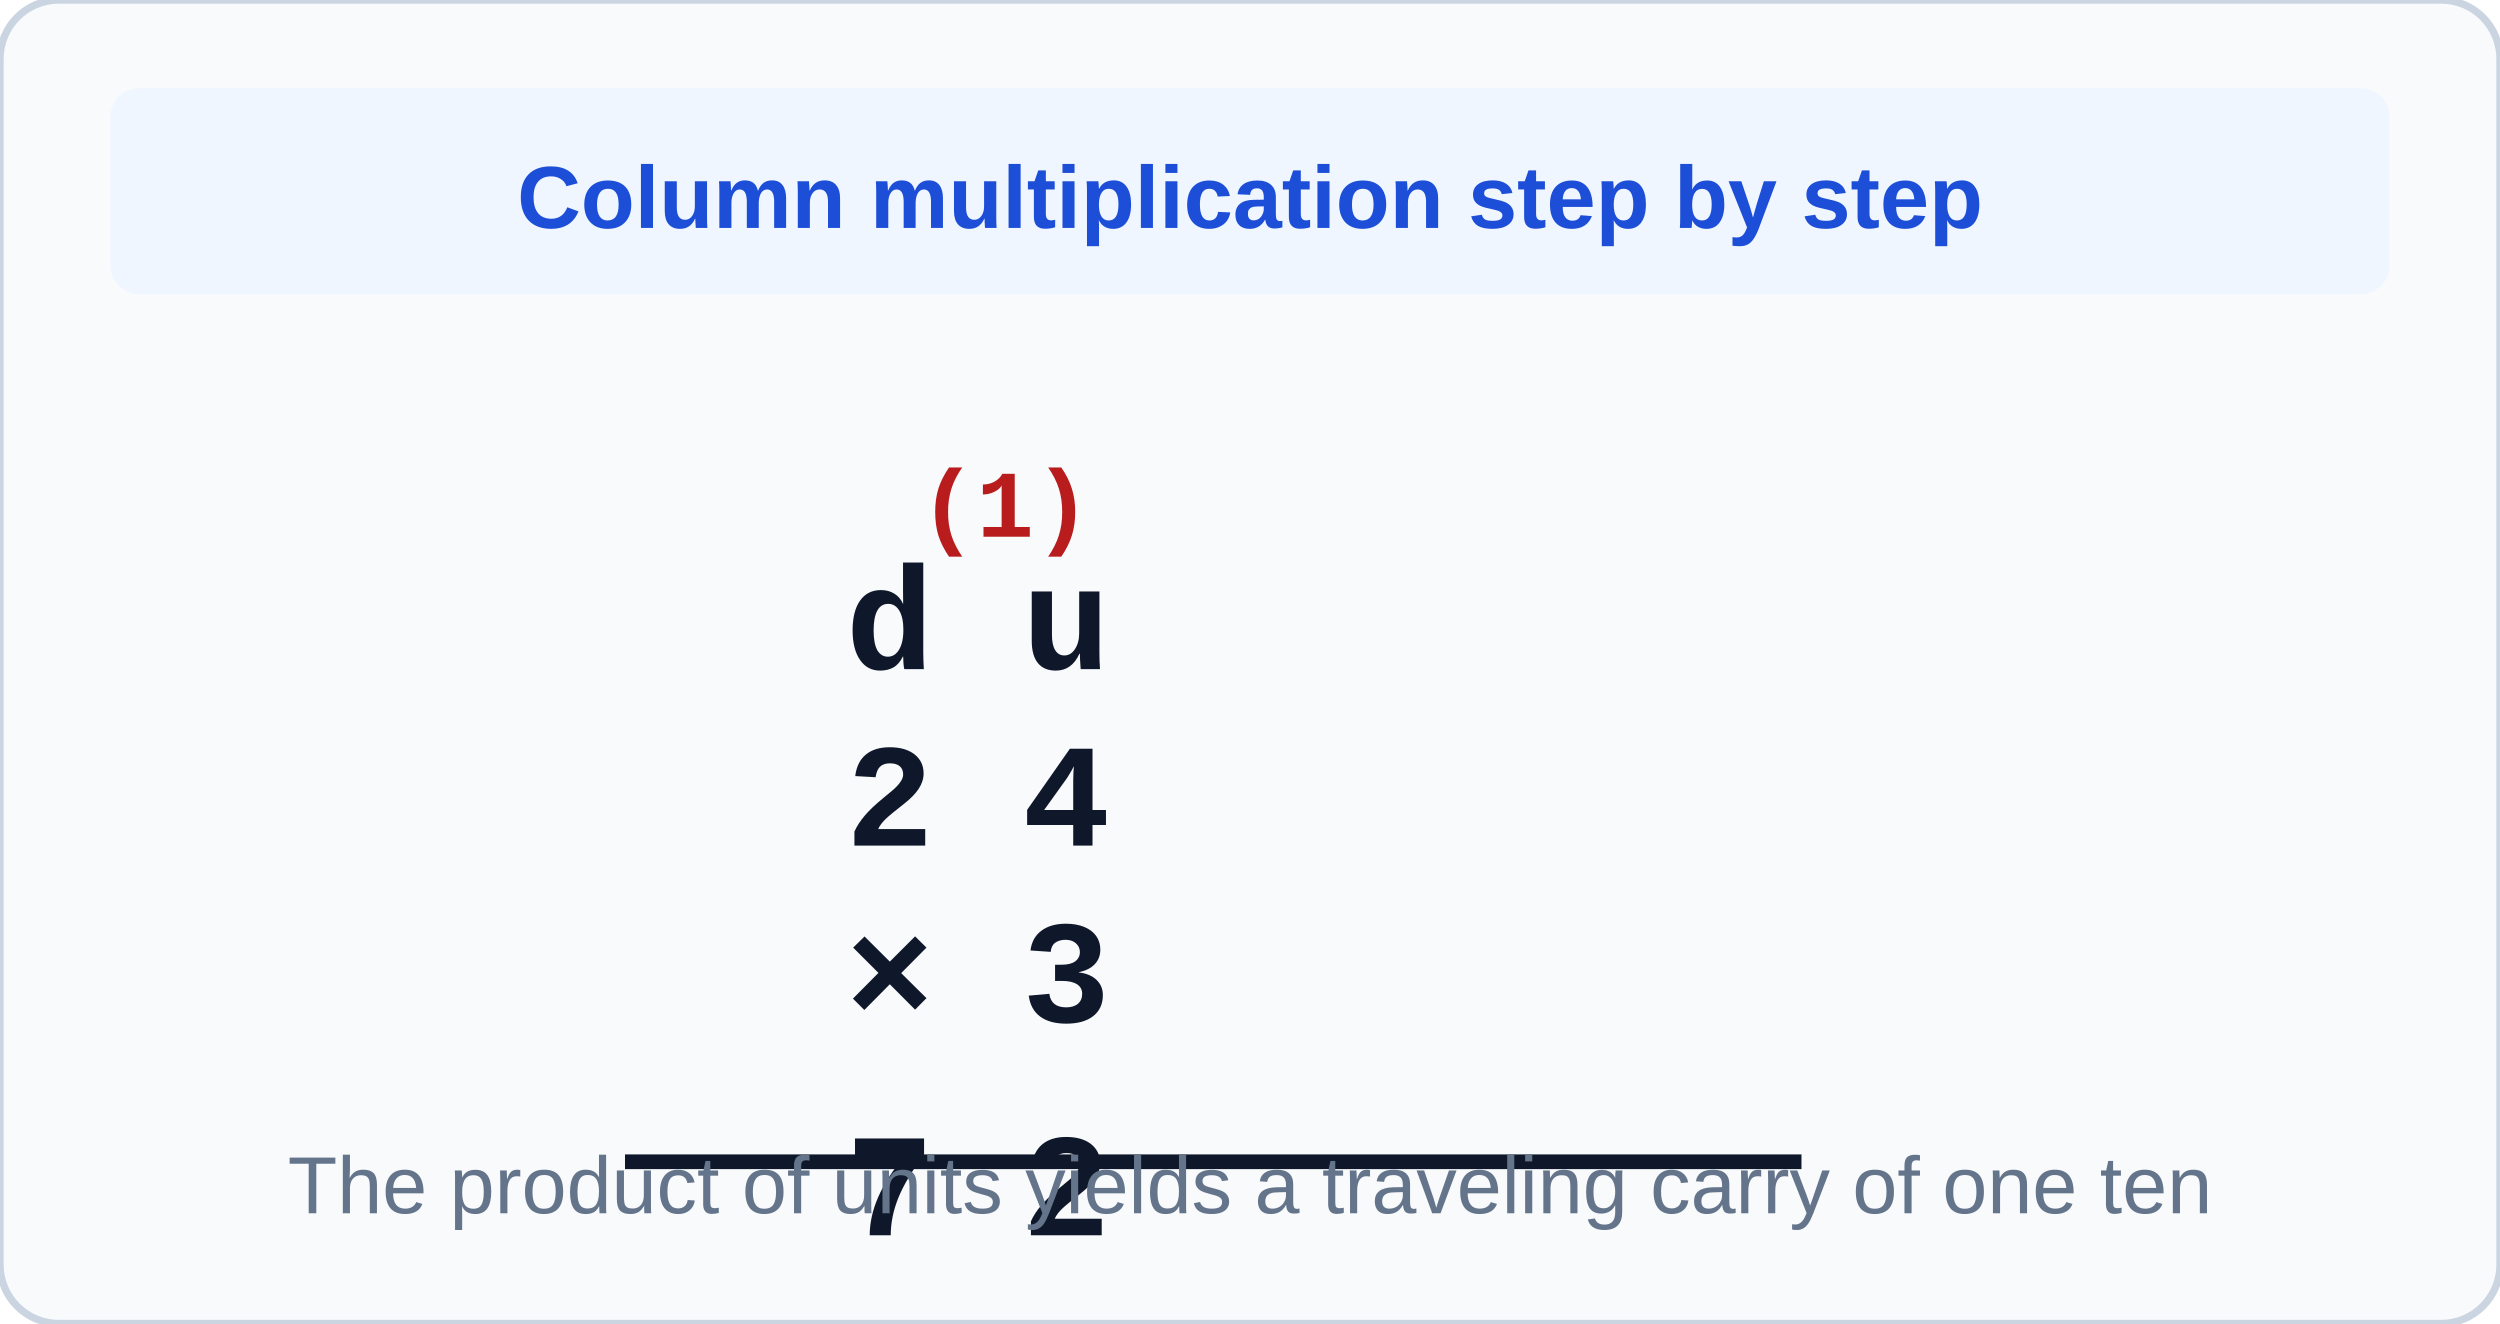
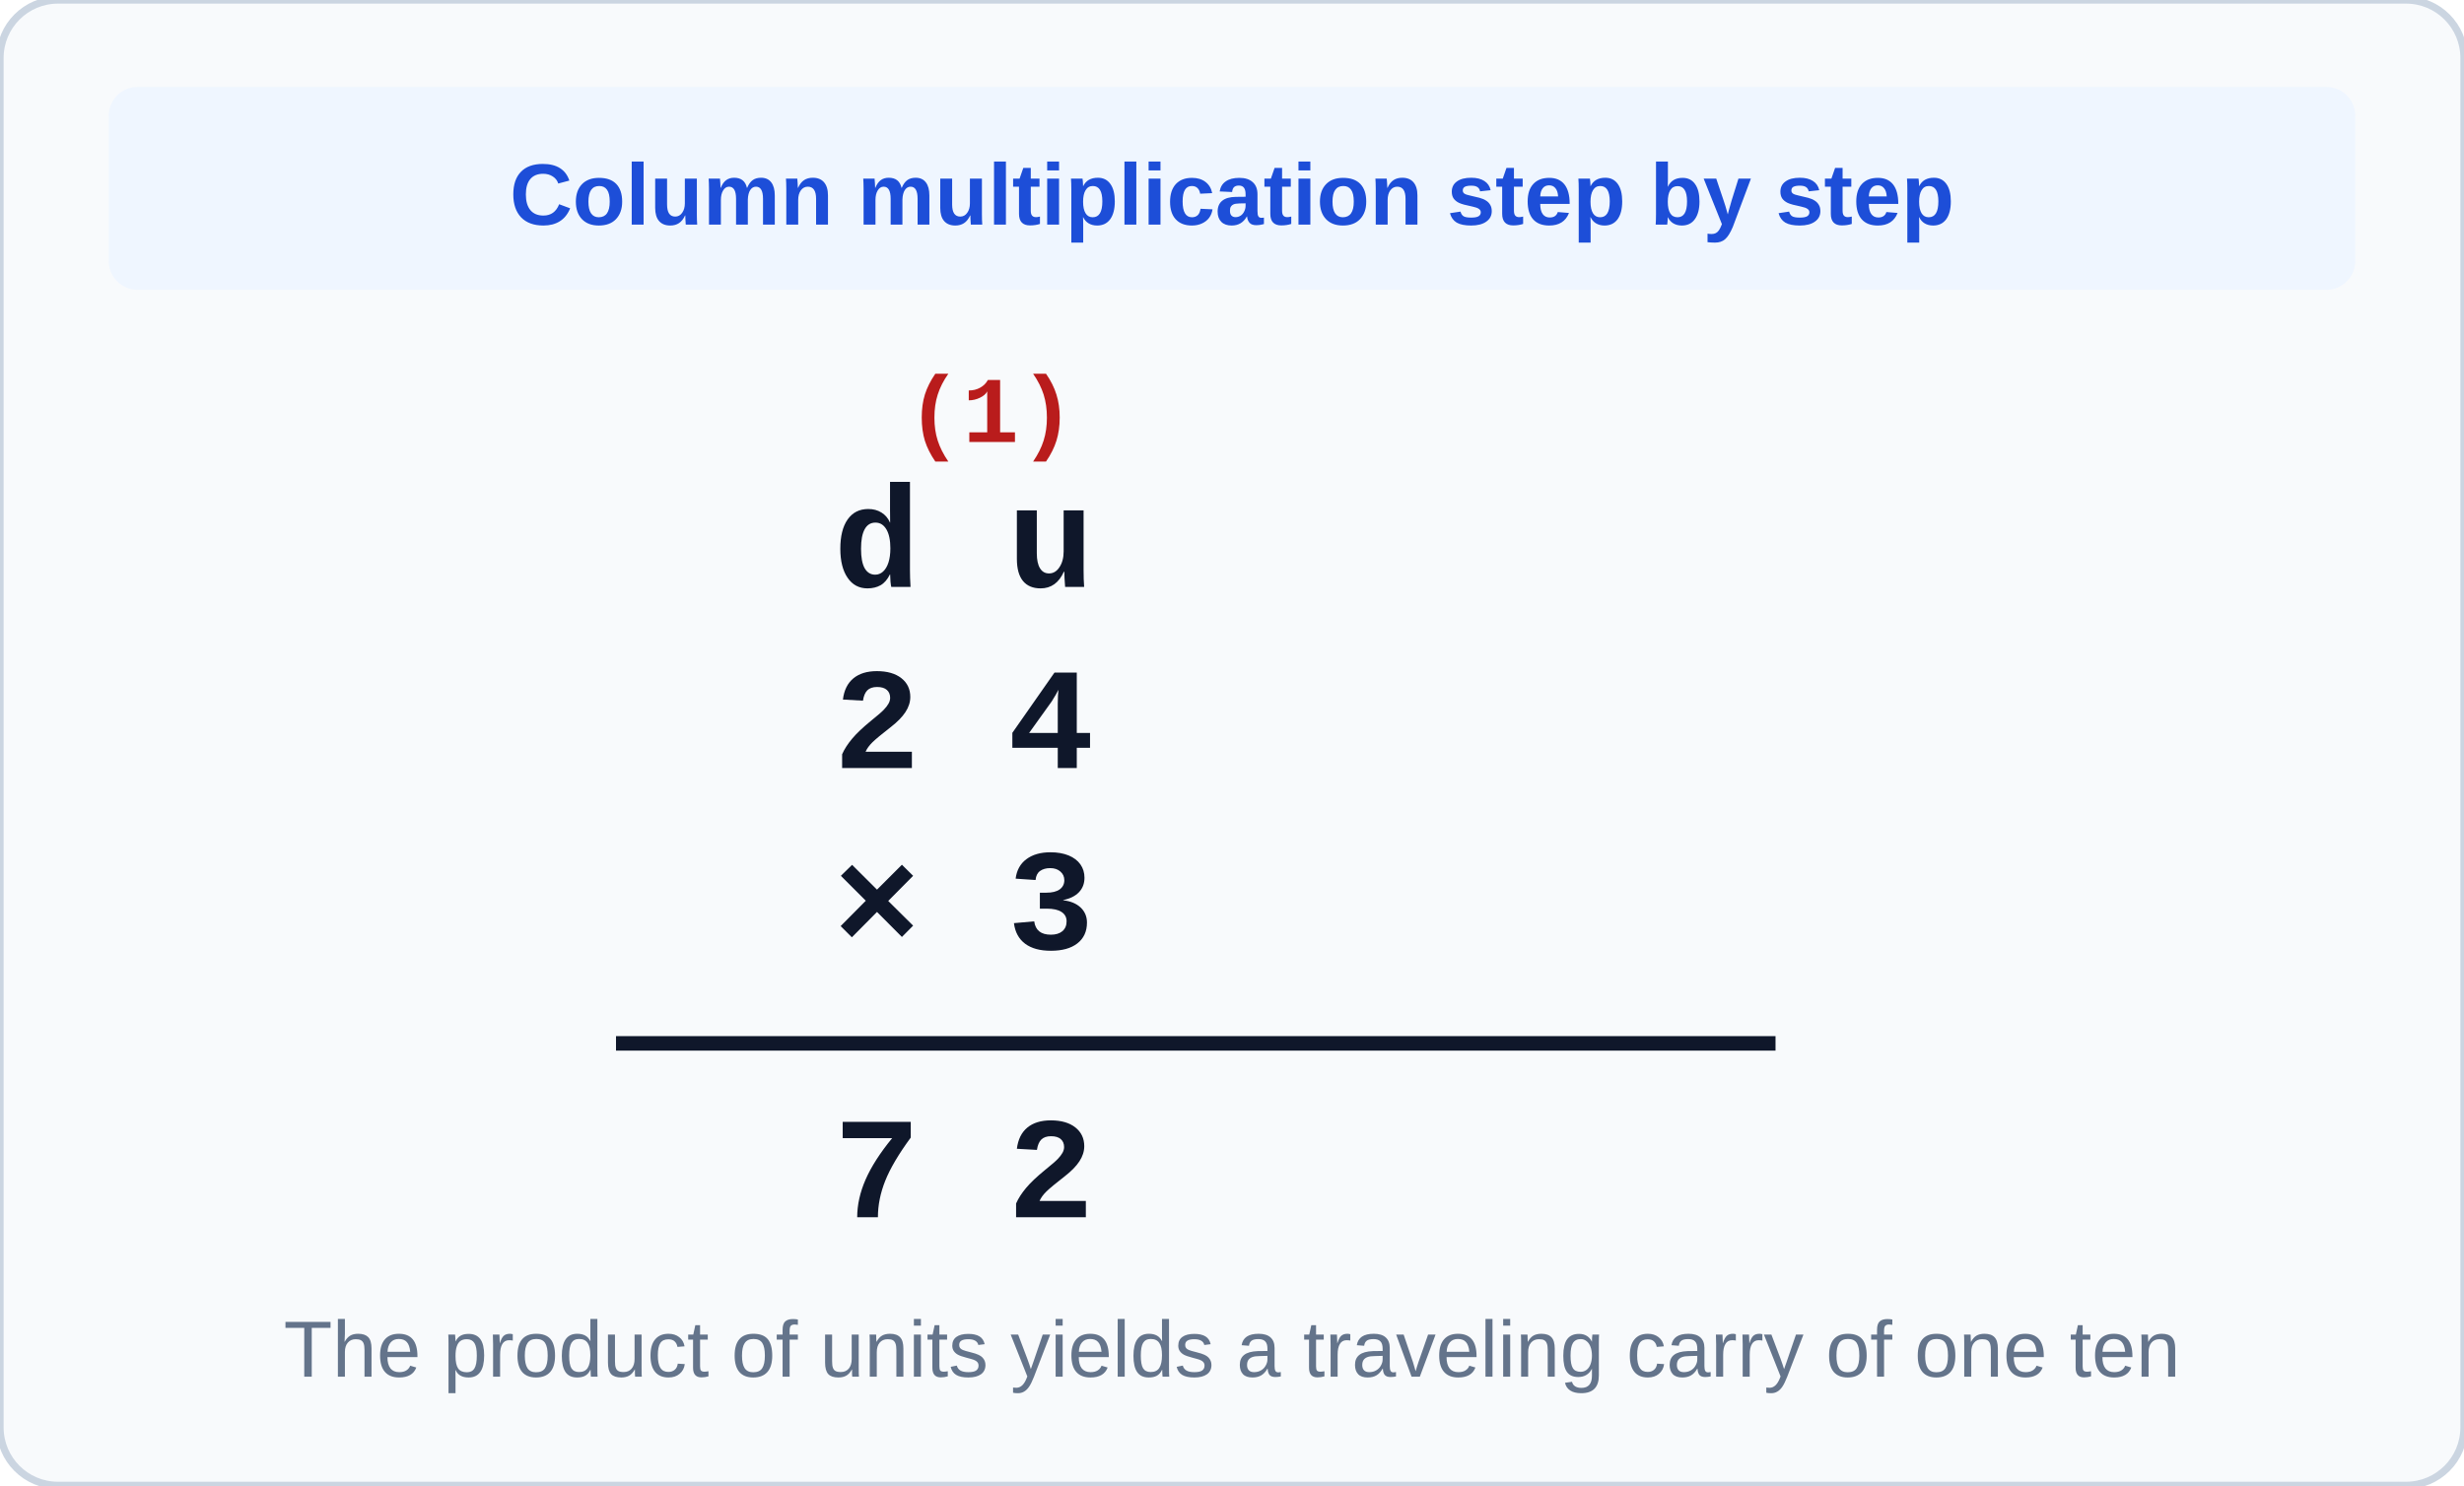
- <svg xmlns="http://www.w3.org/2000/svg" viewBox="0 0 340 180" width="100%" height="180">
-   <rect width="340" height="180" fill="#f8fafc" rx="8" stroke="#cbd5e1" stroke-width="1" />
+ <svg xmlns="http://www.w3.org/2000/svg" viewBox="0 0 340 205" width="100%" height="205">
+   <rect width="340" height="205" fill="#f8fafc" rx="8" stroke="#cbd5e1" stroke-width="1" />
  <rect x="15" y="12" width="310" height="28" rx="4" fill="#eff6ff" />
  <text x="170" y="31" font-family="Liberation Sans, sans-serif" font-size="12" font-weight="bold" fill="#1d4ed8" text-anchor="middle">Column multiplication step by step</text>
-   <g transform="translate(85, 48)" font-family="Liberation Mono, Courier, monospace" font-size="20" font-weight="bold" fill="#0f172a">
+   <g transform="translate(85, 36)" font-family="Liberation Mono, Courier, monospace" font-size="20" font-weight="bold" fill="#0f172a">
    <text x="40" y="25" font-size="13" fill="#b91c1c">(1)</text>
-     <text x="30" y="43">d   u</text>
-     <text x="30" y="67">2   4</text>
-     <text x="30" y="91">×       3</text>
-     <line x1="0" y1="110" x2="160" y2="110" stroke="#0f172a" stroke-width="2" />
-     <text x="30" y="120">7   2</text>
+     <text x="30" y="45">d   u</text>
+     <text x="30" y="70">2   4</text>
+     <text x="30" y="95">×       3</text>
+     <line x1="0" y1="108" x2="160" y2="108" stroke="#0f172a" stroke-width="2" />
+     <text x="30" y="132">7   2</text>
  </g>
-   <text x="170" y="165" font-family="Liberation Sans, sans-serif" font-size="11" fill="#64748b" text-anchor="middle">The product of units yields a traveling carry of one ten</text>
+   <text x="170" y="190" font-family="Liberation Sans, sans-serif" font-size="11" fill="#64748b" text-anchor="middle">The product of units yields a traveling carry of one ten</text>
</svg>
